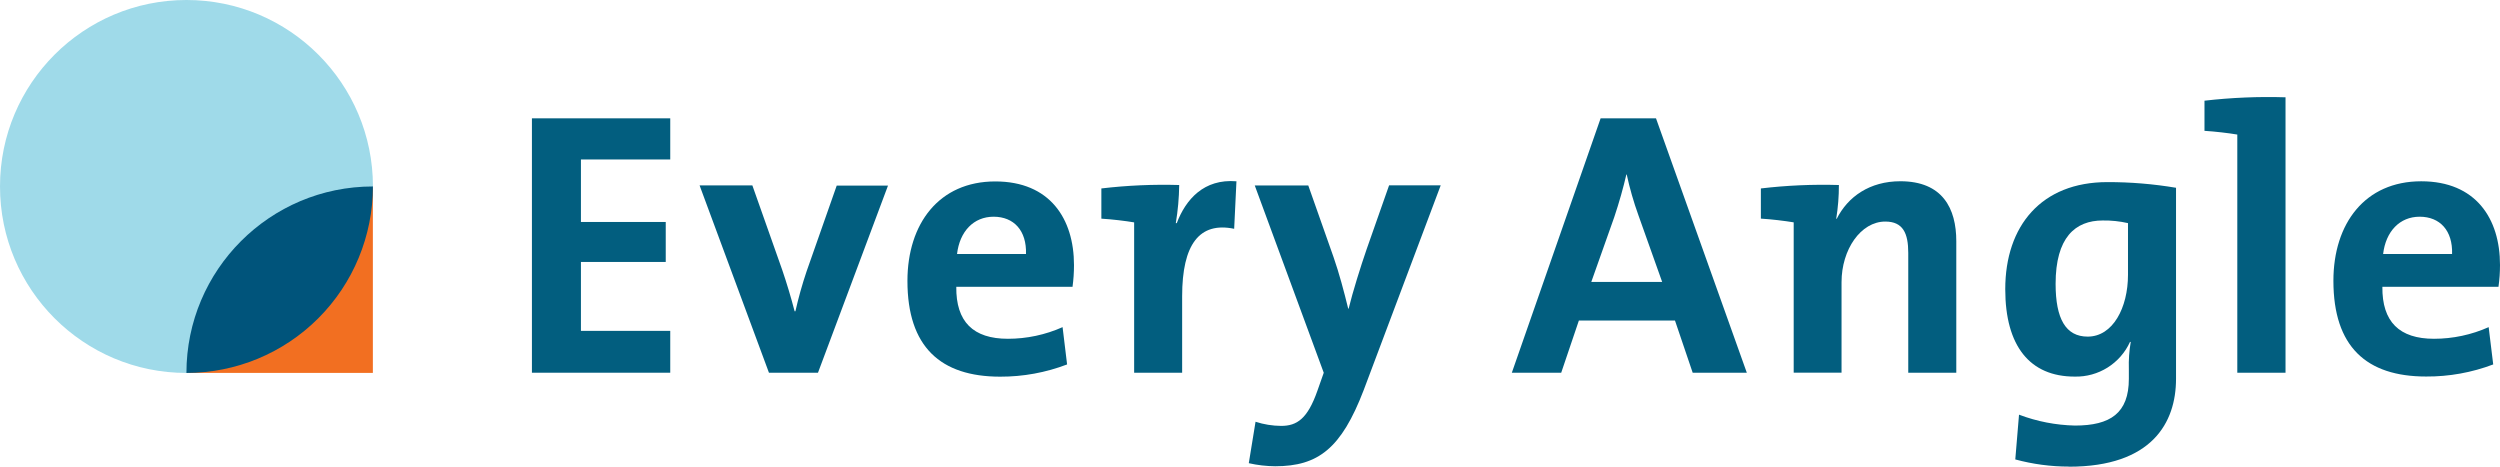
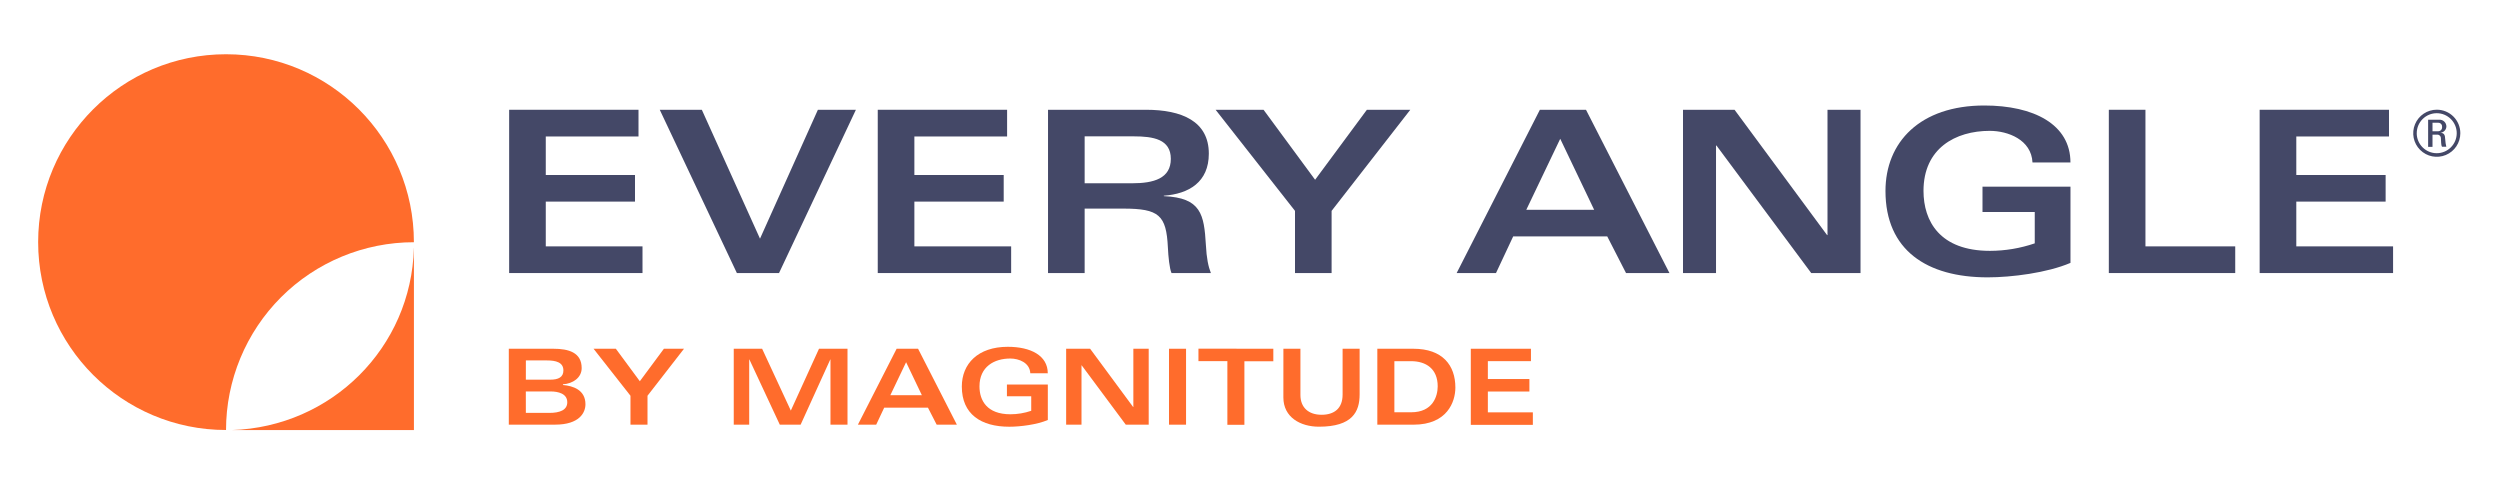
- <svg xmlns="http://www.w3.org/2000/svg" viewBox="0 0 670.35 125.11">
+ <svg xmlns="http://www.w3.org/2000/svg" id="Layer_1" data-name="Layer 1" viewBox="0 0 1000 200">
  <defs>
-     <style>.a{fill:#f26f21;}.b{fill:#9fdae9;}.c{fill:#00547b;}.d{fill:#025e7f;}</style>
+     <style>
+                                                                                                                                   .cls-1 {
+                                                                                                                                       fill: #ff6c2c;
+                                                                                                                                   }
+ 
+                                                                                                                                   .cls-2 {
+                                                                                                                                       fill: #444867;
+                                                                                                                                   }
+ 
+                                                                                                                                   .cls-3 {
+                                                                                                                                       fill: none;
+                                                                                                                                   }
+                         </style>
  </defs>
-   <rect class="a" x="49.99" y="50" width="49.99" height="49.99" />
-   <path class="b" d="M12.81,61a50,50,0,1,1,100,0c0,2.74-44.84,50-50,50a50,50,0,0,1-50-50" transform="translate(-12.81 -11)" />
-   <path class="c" d="M98.15,96.35A50,50,0,0,1,62.8,111a50,50,0,0,1,50-50A50,50,0,0,1,98.15,96.35" transform="translate(-12.81 -11)" />
-   <polygon class="d" points="142.63 99.94 142.63 31.73 179.72 31.73 179.72 42.76 155.77 42.76 155.77 59.52 178.51 59.52 178.51 70.24 155.77 70.24 155.77 88.72 179.72 88.72 179.72 99.94 142.63 99.94" />
-   <path class="d" d="M232.14,110.95H219l-18.6-50.23h14.15l8,22.64c1.21,3.53,2.42,7.57,3.33,11.11h.21a106.81,106.81,0,0,1,3-10.71l8.08-23h13.75Z" transform="translate(-12.81 -11)" />
-   <path class="d" d="M279.23,69.11c-5.35,0-9.09,3.94-9.8,10h18.49c.2-6.27-3.24-10-8.69-10M300.36,87.9H269.23c-.11,9.39,4.54,13.94,13.84,13.94a36,36,0,0,0,14.66-3.12l1.21,10A49.82,49.82,0,0,1,281,112c-16,0-24.87-8-24.87-25.67,0-15.36,8.48-26.68,23.55-26.68,14.65,0,21.11,10,21.11,22.43a42.47,42.47,0,0,1-.4,5.87" transform="translate(-12.81 -11)" />
-   <path class="d" d="M328.14,70.83h.21c2.42-6.37,7.27-11.93,16-11.22l-.61,12.74c-9.3-1.93-13.95,4.14-13.95,18.09v20.51H316.92V70.63c-2.42-.41-5.87-.82-8.79-1V61.53A142.45,142.45,0,0,1,329,60.61a66.78,66.78,0,0,1-.91,10.21" transform="translate(-12.81 -11)" />
-   <path class="d" d="M378.47,115.6c-6,15.67-12.22,20.42-23.74,20.42a33.06,33.06,0,0,1-7.07-.82l1.81-11.11a22.86,22.86,0,0,0,6.87,1.11c4.25,0,7.08-1.92,9.71-9.4l1.71-4.85-18.5-50.22h14.35l6.77,19.19c1.52,4.35,2.83,9.31,3.94,13.85h.11c1.11-4.54,3.23-11.32,4.85-16l6-17.07h13.84Z" transform="translate(-12.81 -11)" />
-   <path class="d" d="M452.13,68.7A84.83,84.83,0,0,1,449,57.79h-.1c-.81,3.53-1.92,7.48-3.24,11.42l-6.16,17.38h19Zm14.56,42.25-4.75-14H436.17l-4.74,14H418.19L442,42.73h14.85l24.35,68.21Z" transform="translate(-12.81 -11)" />
-   <path class="d" d="M505.19,69.61l.1.1c3-6,8.9-10.11,17.08-10.11,11.32,0,15,7.28,15,16.07v35.27H524.49V78.81c0-5.26-1.4-8.4-6.16-8.4-6.57,0-11.73,7.48-11.73,16.27v24.25H493.77V70.62c-2.42-.4-5.86-.82-8.8-1V61.53a142.06,142.06,0,0,1,20.92-.92,55.78,55.78,0,0,1-.71,9" transform="translate(-12.81 -11)" />
-   <path class="d" d="M583.41,70.83a28.38,28.38,0,0,0-6.77-.71c-7.38,0-12.64,4.55-12.64,17,0,9.4,2.74,14.14,8.6,14.14,6.77,0,10.81-7.77,10.81-16.56Zm-15.86,65.28a54.84,54.84,0,0,1-14.36-1.92l1-12a45.15,45.15,0,0,0,15,2.92c9.49,0,14.45-3.33,14.45-12.53v-2.62a35.93,35.93,0,0,1,.51-7.28h-.2a15.88,15.88,0,0,1-14.85,9.3c-12,0-18.6-8.18-18.6-23.44,0-17,9.7-28.71,27.39-28.71a109.5,109.5,0,0,1,18.4,1.52v51.24c0,11.73-6.46,23.55-28.7,23.55" transform="translate(-12.81 -11)" />
-   <path class="d" d="M625.65,110.95H612.72V47.08c-2.43-.41-5.87-.81-8.8-1V38a149.48,149.48,0,0,1,21.73-.91Z" transform="translate(-12.81 -11)" />
-   <path class="d" d="M661.61,69.11c-5.34,0-9.08,3.94-9.79,10h18.49c.2-6.27-3.24-10-8.7-10M682.74,87.9H651.62c-.1,9.39,4.55,13.94,13.84,13.94a36,36,0,0,0,14.66-3.12l1.22,10a49.87,49.87,0,0,1-18,3.24c-16,0-24.85-8-24.85-25.67,0-15.36,8.47-26.68,23.54-26.68,14.65,0,21.13,10,21.13,22.43a41.17,41.17,0,0,1-.41,5.87" transform="translate(-12.81 -11)" />
+   <path class="cls-1" d="M203.52,139.5H221.4c6,0,11.27,1.47,11.27,7.74,0,3.83-3.53,6.23-7.49,6.48V154c4,.34,9,1.94,9,7.7,0,3.32-2.36,8.16-12.16,8.16H203.52Zm6.82,12.37h9.72c3.32,0,5.3-1,5.3-3.7,0-3.28-3.07-4-6.6-4h-8.41Zm0,13.29h9.42c4.16,0,7.15-1.14,7.15-4.25,0-3.49-3.66-4.33-6.69-4.33h-9.89Z" />
+   <path class="cls-1" d="M273.6,139.5,259,158.3v11.57h-6.81V158.3l-14.77-18.8h8.92l9.59,13,9.63-13Z" />
+   <path class="cls-1" d="M304.85,139.5l11.48,24.74,11.27-24.74H339v30.37h-6.81V143.79h-.08l-11.86,26.08h-8.33l-12.16-26.08h-.08v26.08H293.5V139.5Z" />
+   <path class="cls-1" d="M358.65,139.5h8.58l15.52,30.37h-8.08l-3.49-6.81h-17.5l-3.2,6.81h-7.32Zm10.1,18.59-6.31-13.21-6.31,13.21Z" />
+   <path class="cls-1" d="M412.12,149.3c-.21-4.25-4.59-5.89-8-5.89-6.39,0-12.33,3.24-12.33,11.15,0,5.64,3,11.15,12.37,11.15a25.86,25.86,0,0,0,8.33-1.39v-5.81h-9.72V153.8h16.36V168c-4.33,1.85-11,2.69-15.4,2.69-11.32,0-19-5-19-16.07,0-9.09,6.44-15.9,18.38-15.9,9.17,0,16,3.49,16,10.6Z" />
+   <path class="cls-1" d="M426.46,139.5h9.59l17.21,23.31h.08V139.5h6.14v30.37h-9.17l-17.63-23.73h-.08v23.73h-6.14Z" />
+   <path class="cls-1" d="M467.6,139.5h6.82v30.37H467.6Z" />
+   <path class="cls-1" d="M509.33,139.5v5H497.76v25.41h-6.81V144.46H479.38v-5Z" />
+   <path class="cls-1" d="M513.36,139.5h6.81V158c0,5,3.24,7.91,8.46,7.91,5,0,8.41-2.48,8.41-8.08V139.5h6.81v18.26c0,6.94-2.9,12.92-16.28,12.92-7.36,0-14.22-3.74-14.22-11.69Z" />
+   <path class="cls-1" d="M550.93,139.5h14.43c11.65,0,16.79,6.6,16.79,15.52,0,5.68-3.24,14.85-16.74,14.85H550.93Zm6.82,25.41h6.73c8.67,0,10.6-6.44,10.6-10.39,0-7-4.67-10.05-10.64-10.05h-6.69Z" />
+   <path class="cls-1" d="M612.38,144.46H595.14v7.15h16.62v5H595.14v8.33h18v5H588.32V139.5h24.06Z" />
+   <path class="cls-2" d="M255.4,54.59H218.31V70H254V80.64H218.31V98.55H257v10.67H203.66V43.91H255.4Z" />
+   <path class="cls-2" d="M280.73,43.91,304,95.47l23.16-51.56h15.2l-30.75,65.31H294.75L263.9,43.91Z" />
+   <path class="cls-2" d="M402.84,54.59H365.75V70h35.73V80.64H365.75V98.55h38.71v10.67H351.1V43.91h51.74Z" />
+   <path class="cls-2" d="M419.21,43.91h39.17c14.38,0,25.15,4.61,25.15,17.55,0,11.4-8,16.1-18,16.82v.18c14.93.63,16.1,7.33,16.82,19.45.27,5.43,1,8.77,2,11.31H468.6c-.81-1.9-1.27-6.51-1.45-10.31-.63-12.84-3.53-15.47-17.82-15.47H433.86v25.78H419.21Zm14.65,29.4h19c8.59,0,15.47-1.9,15.47-9.77s-7.06-9-14.83-9H433.86Z" />
+   <path class="cls-2" d="M564.12,43.91,532.64,84.35v24.87H518V84.35L486.24,43.91h19.18l20.62,28,20.71-28Z" />
+   <path class="cls-2" d="M615.95,43.91H634.4l33.38,65.31H650.41L642.9,94.57H605.27l-6.87,14.65H582.66Zm21.71,40-13.57-28.4-13.57,28.4Z" />
+   <path class="cls-2" d="M673.2,43.91h20.62l37,50.11H731V43.91h13.21v65.31H724.49l-37.9-51h-.18v51H673.2Z" />
+   <path class="cls-2" d="M813,65c-.45-9.14-9.86-12.66-17.1-12.66-13.75,0-26.5,7-26.5,24,0,12.12,6.51,24,26.59,24a55.6,55.6,0,0,0,17.91-3V84.8H793V74.67h35.19v30.48c-9.32,4-23.61,5.79-33.11,5.79-24.33,0-40.89-10.85-40.89-34.55,0-19.54,13.84-34.19,39.53-34.19,19.72,0,34.46,7.51,34.46,22.79Z" />
+   <path class="cls-2" d="M843.53,43.91h14.65V98.55h35.91v10.67H843.53Z" />
+   <path class="cls-2" d="M955.6,54.59H918.52V70h35.73V80.64H918.52V98.55h38.71v10.67H903.86V43.91H955.6Z" />
+   <rect class="cls-3" x="946.4" y="43.91" width="18.93" height="18.95" />
+   <path class="cls-2" d="M984.13,53.28a9.42,9.42,0,1,1-9.4-9.4A9.39,9.39,0,0,1,984.13,53.28Zm-17.44,0a8,8,0,1,0,8-8A8,8,0,0,0,966.7,53.3ZM973,58.74h-1.75V47.89h4.31a2.73,2.73,0,0,1,3,2.71,2.63,2.63,0,0,1-2.36,2.51v0c1.35.15,1.83.58,1.9,2.76a14.15,14.15,0,0,0,.43,2.83h-1.73c-.43-.75-.33-2.15-.45-3.61a1.41,1.41,0,0,0-1.63-1.23H973Zm0-6.24h2.25a1.56,1.56,0,0,0,1.58-1.75,1.51,1.51,0,0,0-1.58-1.65H973Z" />
+   <path class="cls-1" d="M112.42,118.89a75.23,75.23,0,0,1,53.14-22h0A75.15,75.15,0,1,0,90.41,172h0A75.21,75.21,0,0,1,112.42,118.89Z" />
+   <path class="cls-1" d="M165.55,99.21c-1,39.86-33,71.56-72.83,72.82h72.85V99.22Z" />
</svg>
